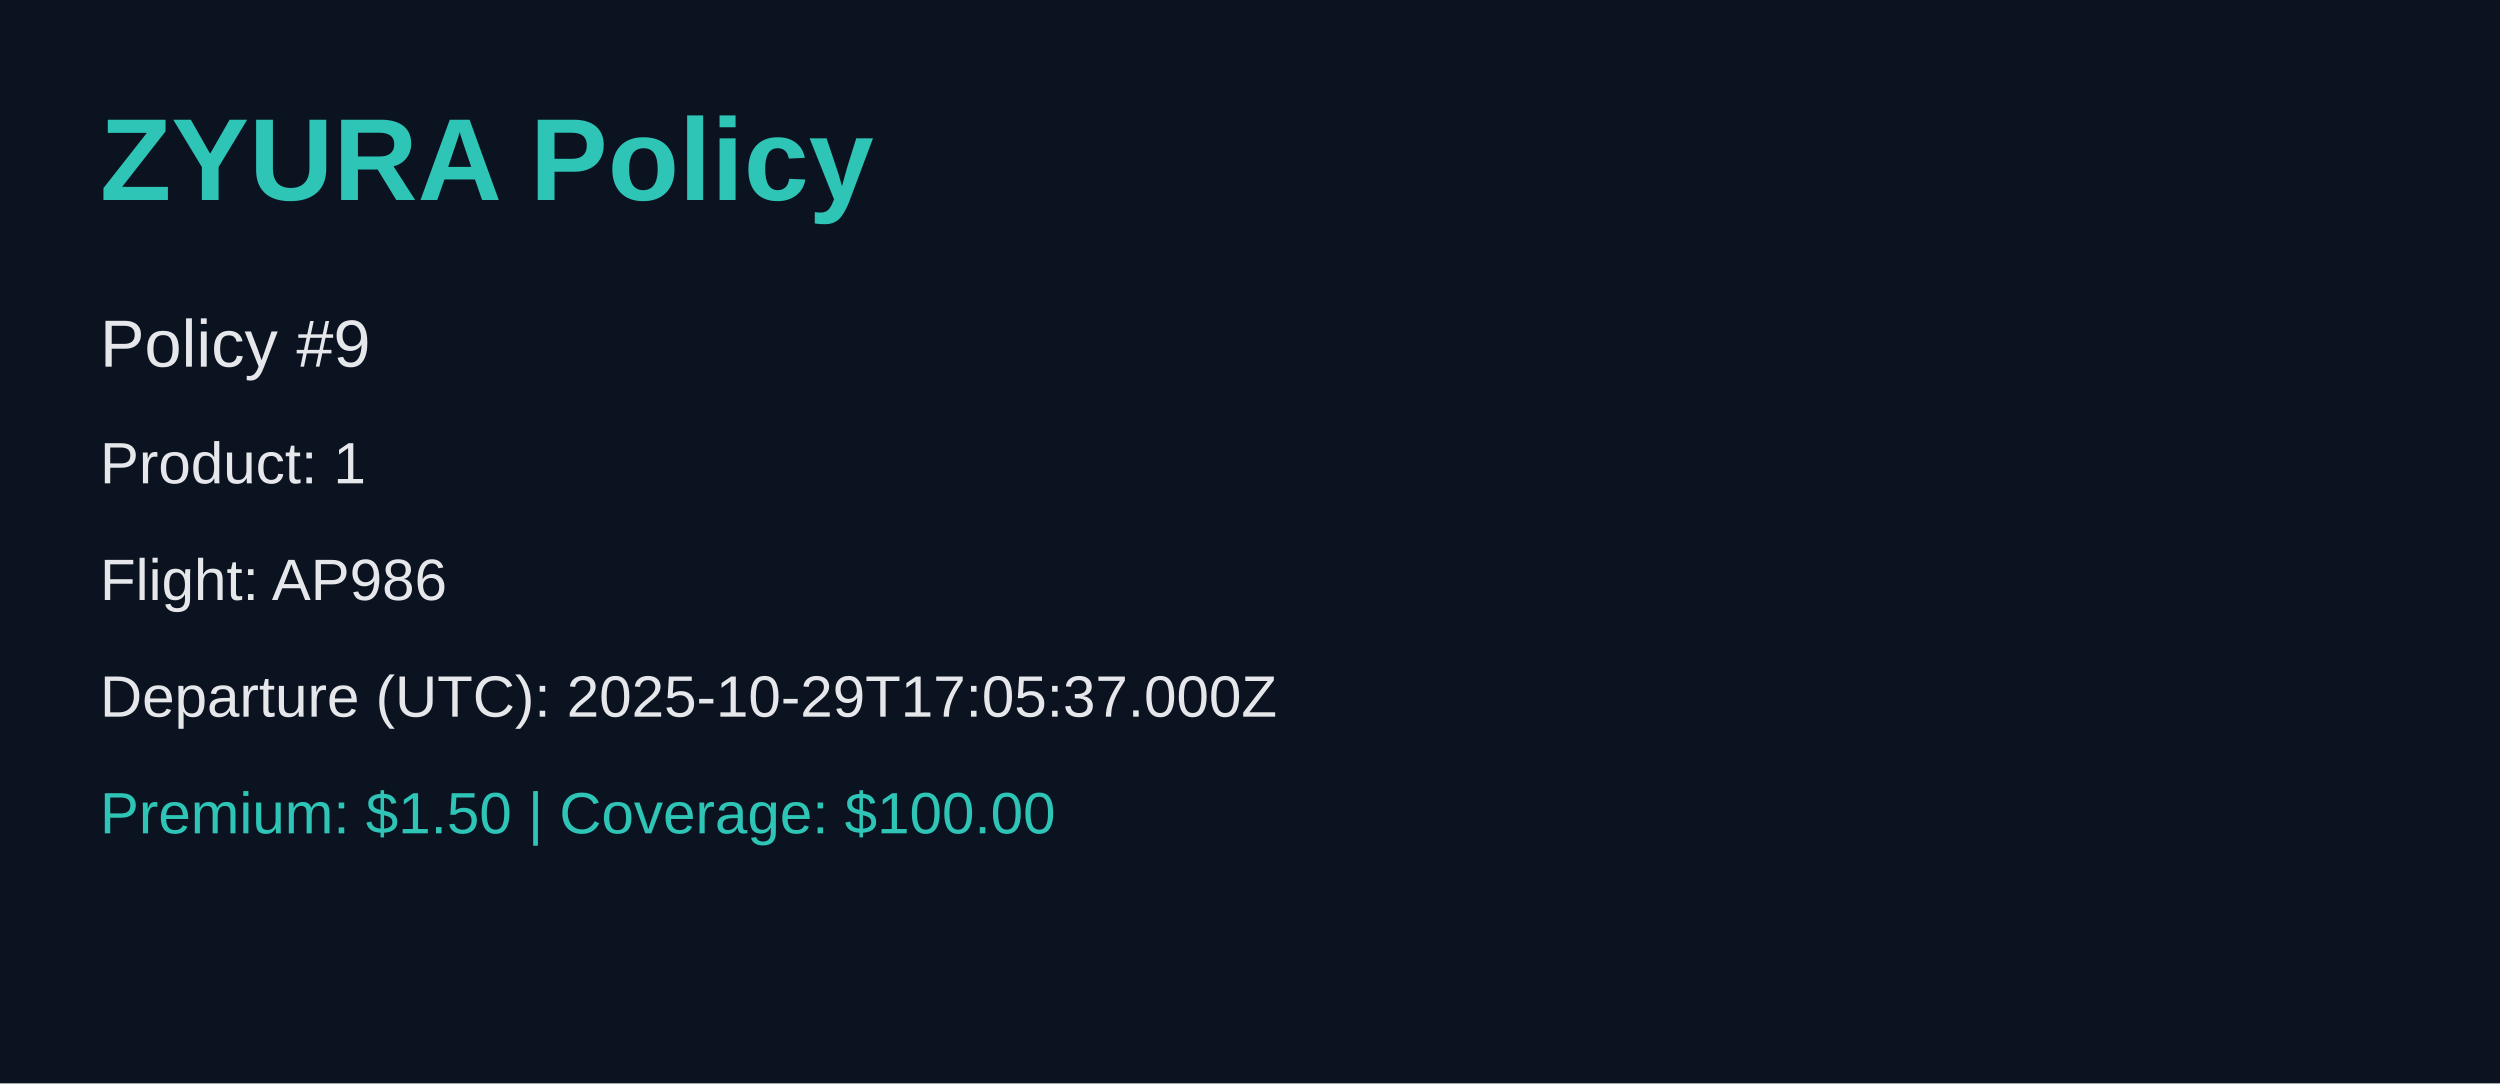
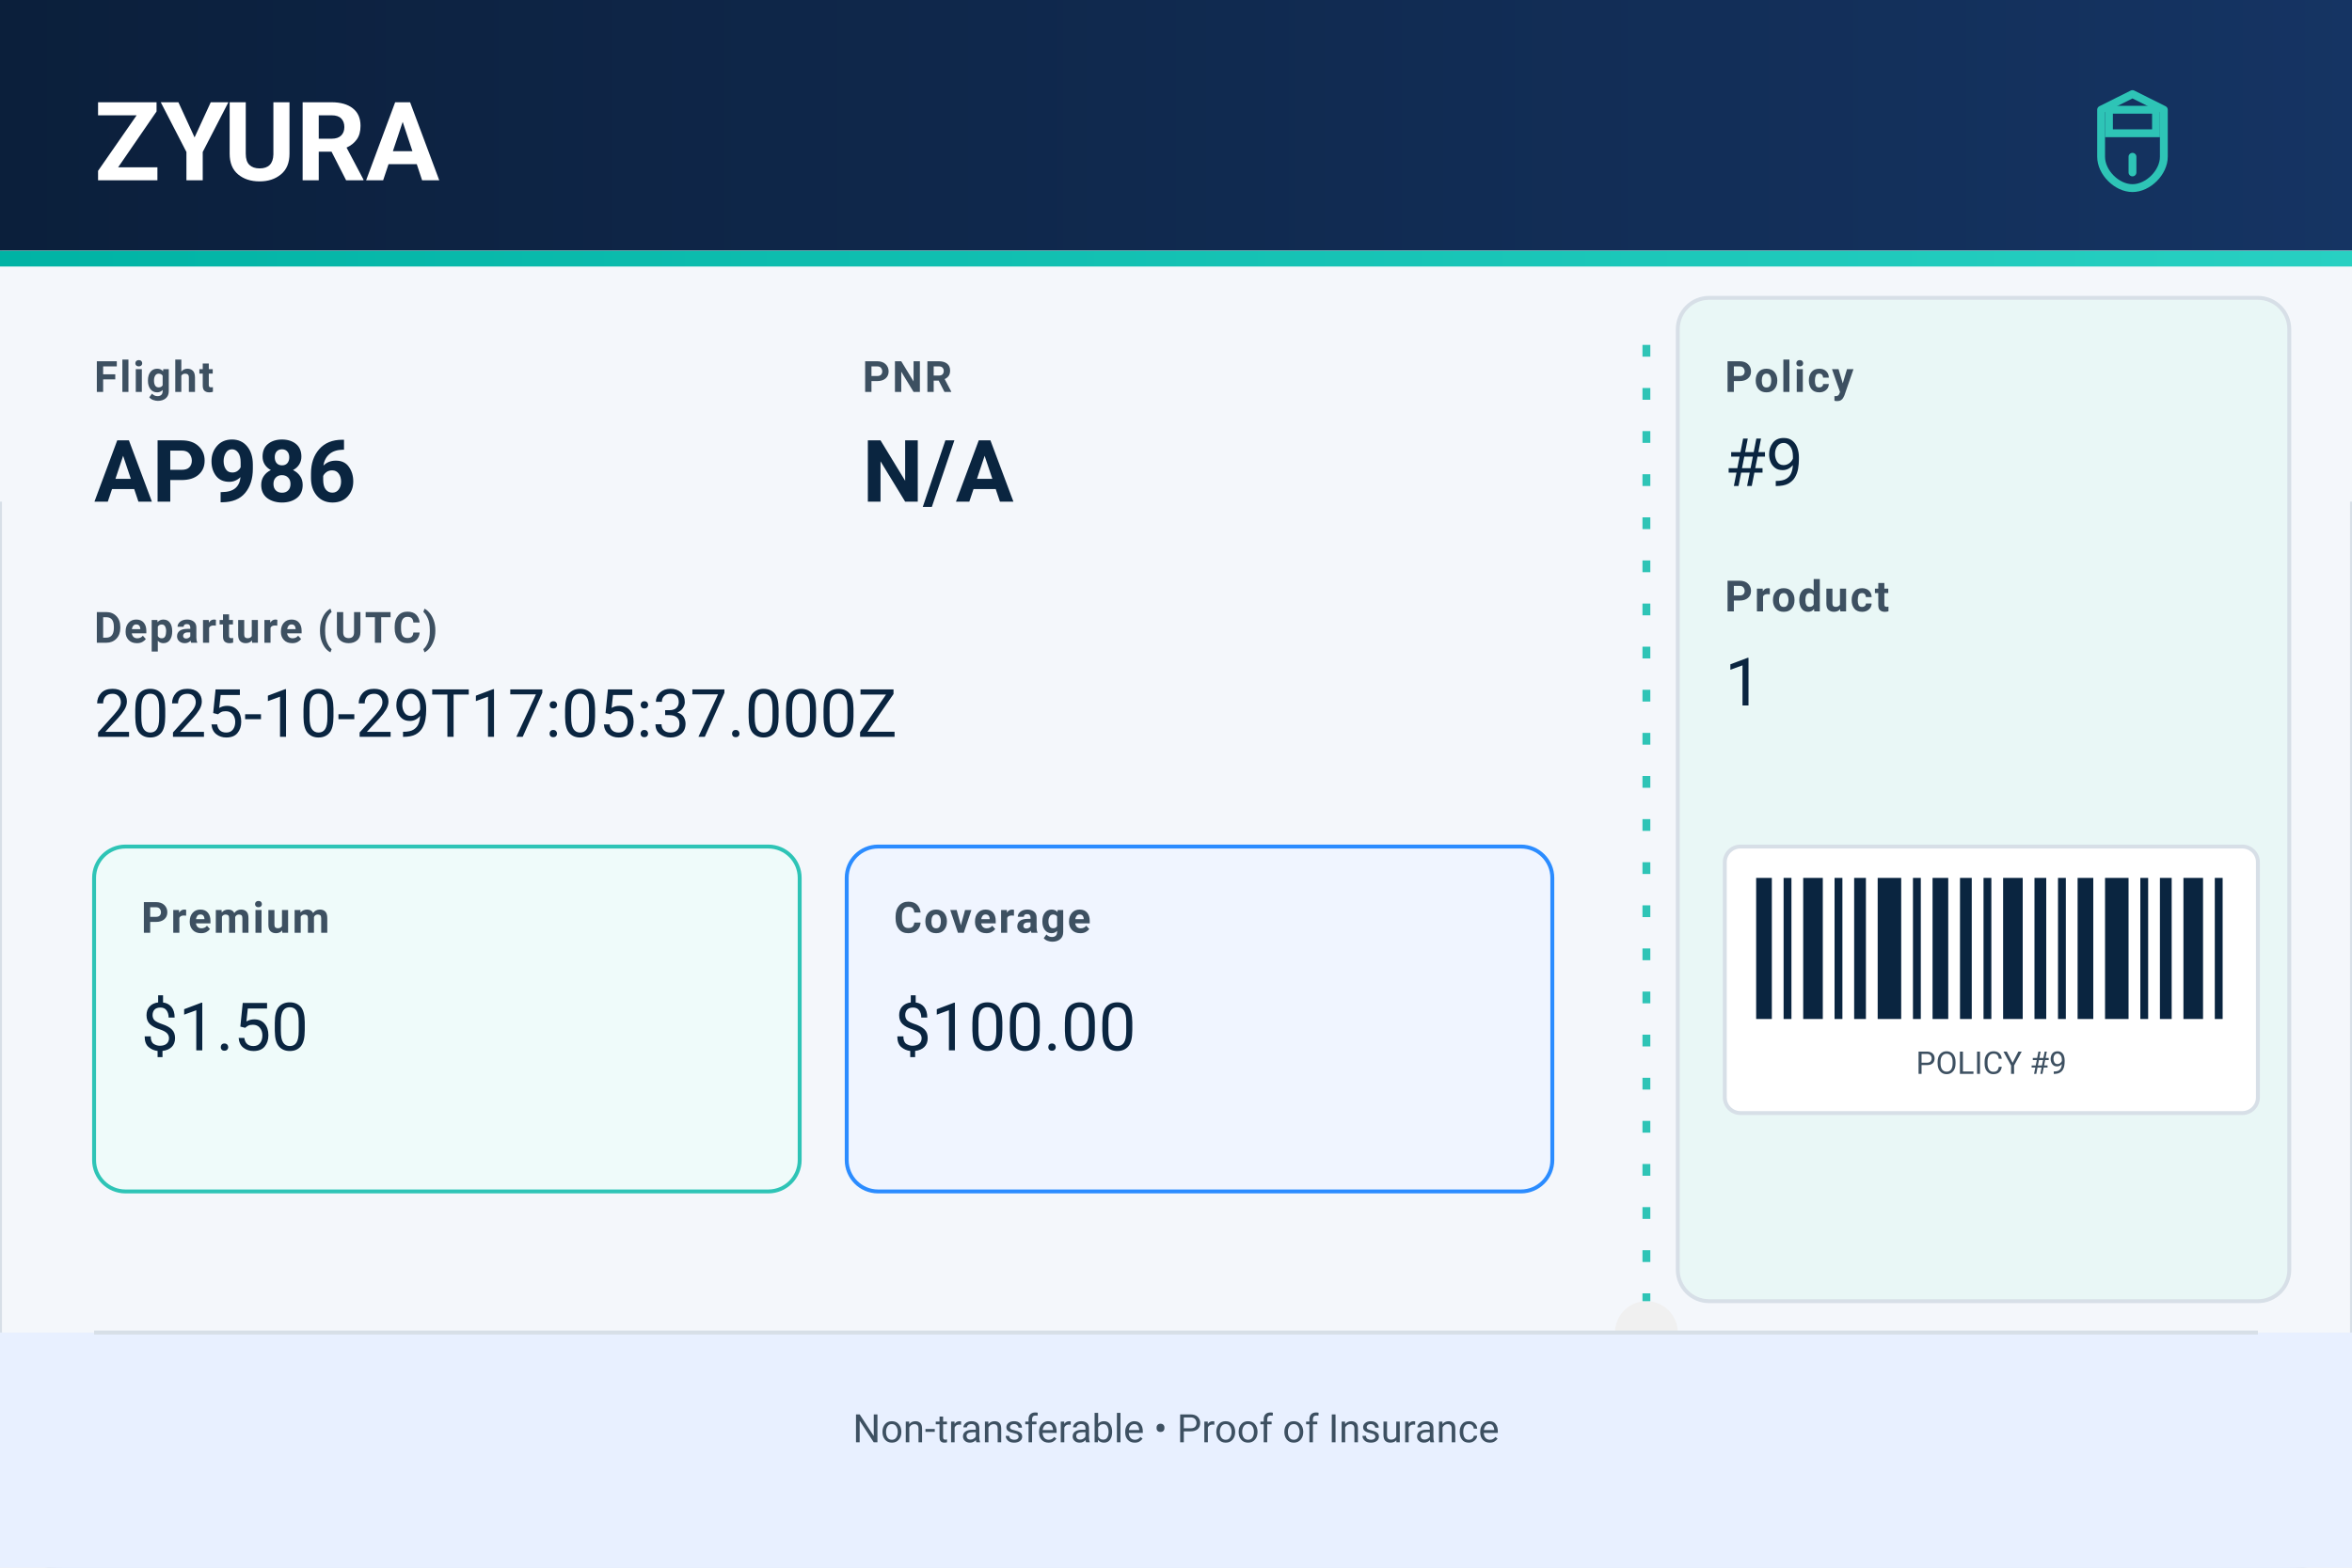
- <svg xmlns="http://www.w3.org/2000/svg" width="600" height="260" viewBox="0 0 600 260">
-   <rect width="600" height="260" fill="#0b1220" />
-   <text x="24" y="48" fill="#2EC4B6" font-size="28" font-family="Segoe UI, Arial, sans-serif" font-weight="bold">ZYURA Policy</text>
-   <text x="24" y="88" fill="#E6E7EB" font-size="16" font-family="Segoe UI, Arial, sans-serif">Policy #9</text>
-   <text x="24" y="116" fill="#E6E7EB" font-size="14" font-family="Segoe UI, Arial, sans-serif">Product: 1</text>
-   <text x="24" y="144" fill="#E6E7EB" font-size="14" font-family="Segoe UI, Arial, sans-serif">Flight: AP986</text>
-   <text x="24" y="172" fill="#E6E7EB" font-size="14" font-family="Segoe UI, Arial, sans-serif">Departure (UTC): 2025-10-29T17:05:37.000Z</text>
-   <text x="24" y="200" fill="#2EC4B6" font-size="14" font-family="Segoe UI, Arial, sans-serif">Premium: $1.50 | Coverage: $100.00</text>
+ <svg xmlns="http://www.w3.org/2000/svg" width="600" height="400" viewBox="0 0 600 400" role="img" aria-label="ZYURA airline-style boarding pass for insurance NFT. Flight AP986, departure 2025-10-29T17:05:37.000Z. Policy #9, Product 1. Premium $1.50, Coverage $100.00. Non-transferable proof of insurance.">
+   <defs>
+     <style>
+       .brand { font-family: 'Segoe UI', Roboto, Helvetica, Arial, sans-serif; font-size: 28px; font-weight: bold; fill: #ffffff; }
+       .label { font-family: 'Segoe UI', Roboto, Helvetica, Arial, sans-serif; font-size: 11px; font-weight: bold; fill: #3D5061; text-transform: uppercase; letter-spacing: 0.5px; }
+       .value { font-family: 'Segoe UI', Roboto, Helvetica, Arial, sans-serif; font-size: 17px; font-weight: normal; fill: #0A2540; }
+       .value-large { font-family: 'Segoe UI', Roboto, Helvetica, Arial, sans-serif; font-size: 22px; font-weight: bold; fill: #0A2540; }
+       .footer-text { font-family: 'Segoe UI', Roboto, Helvetica, Arial, sans-serif; font-size: 10px; fill: #3D5061; }
+       .barcode-label { font-family: 'Segoe UI', Roboto, Helvetica, Arial, sans-serif; font-size: 8px; fill: #3D5061; }
+     </style>
+     <linearGradient id="headerGrad" x1="0%" y1="0%" x2="100%" y2="0%">
+       <stop offset="0%" style="stop-color:#0B1F3B;stop-opacity:1" />
+       <stop offset="100%" style="stop-color:#153463;stop-opacity:1" />
+     </linearGradient>
+     <linearGradient id="accentGrad" x1="0%" y1="0%" x2="100%" y2="0%">
+       <stop offset="0%" style="stop-color:#00B3A4;stop-opacity:1" />
+       <stop offset="100%" style="stop-color:#28D0C2;stop-opacity:1" />
+     </linearGradient>
+     <mask id="perforationMask">
+       <rect x="0" y="0" width="600" height="400" fill="white" />
+       <circle cx="420" cy="80" r="8" fill="black" />
+       <circle cx="420" cy="340" r="8" fill="black" />
+     </mask>
+   </defs>
+   <g mask="url(#perforationMask)">
+     <rect x="0" y="0" width="600" height="400" fill="#F4F7FB" rx="16" />
+     <rect x="0" y="0" width="600" height="400" fill="none" stroke="#D7DFE7" stroke-width="1" rx="16" />
+   </g>
+   <g id="header">
+     <rect x="0" y="0" width="600" height="64" fill="url(#headerGrad)" rx="0" ry="0" />
+     <rect x="0" y="64" width="600" height="64" fill="#F4F7FB" />
+     <rect x="0" y="64" width="600" height="4" fill="url(#accentGrad)" />
+     <text x="24" y="46" class="brand">ZYURA</text>
+     <g transform="translate(552, 28)">
+       <path d="M 0 0 L 0 12 C 0 16 -4 20 -8 20 C -12 20 -16 16 -16 12 L -16 0 L -8 -4 Z" fill="none" stroke="#2EC4B6" stroke-width="2" stroke-linejoin="round" />
+       <line x1="-8" y1="12" x2="-8" y2="16" stroke="#2EC4B6" stroke-width="2" stroke-linecap="round" />
+       <rect x="-14" y="0" width="12" height="6" fill="none" stroke="#2EC4B6" stroke-width="2" />
+     </g>
+   </g>
+   <g id="perforation">
+     <line x1="420" y1="88" x2="420" y2="332" stroke="#2EC4B6" stroke-width="2" stroke-dasharray="3,8" />
+   </g>
+   <rect x="428" y="76" width="156" height="256" fill="#E9F7F6" stroke="#D7DFE7" stroke-width="1" rx="8" />
+   <g id="main">
+     <text x="24" y="100" class="label">Flight</text>
+     <text x="24" y="128" class="value-large">AP986</text>
+     <text x="220" y="100" class="label">PNR</text>
+     <text x="220" y="128" class="value-large">N/A</text>
+     <text x="24" y="164" class="label">Departure (UTC)</text>
+     <text x="24" y="188" class="value">2025-10-29T17:05:37.000Z</text>
+     <rect x="24" y="216" width="180" height="88" fill="#EFFBFA" stroke="#2EC4B6" stroke-width="1" rx="8" />
+     <text x="36" y="238" class="label">Premium</text>
+     <text x="36" y="268" class="value" font-weight="bold">$1.50</text>
+     <rect x="216" y="216" width="180" height="88" fill="#F0F5FF" stroke="#2B8CFF" stroke-width="1" rx="8" />
+     <text x="228" y="238" class="label">Coverage</text>
+     <text x="228" y="268" class="value" font-weight="bold">$100.00</text>
+   </g>
+   <g id="stub">
+     <text x="440" y="100" class="label">Policy</text>
+     <text x="440" y="124" class="value">#9</text>
+     <text x="440" y="156" class="label">Product</text>
+     <text x="440" y="180" class="value">1</text>
+     <g id="barcode">
+       <rect x="440" y="216" width="136" height="68" fill="#ffffff" stroke="#D7DFE7" stroke-width="1" rx="4" />
+       <rect x="448" y="224" width="4" height="36" fill="#0A2540" />
+       <rect x="455" y="224" width="2" height="36" fill="#0A2540" />
+       <rect x="460" y="224" width="5" height="36" fill="#0A2540" />
+       <rect x="468" y="224" width="2" height="36" fill="#0A2540" />
+       <rect x="473" y="224" width="3" height="36" fill="#0A2540" />
+       <rect x="479" y="224" width="6" height="36" fill="#0A2540" />
+       <rect x="488" y="224" width="2" height="36" fill="#0A2540" />
+       <rect x="493" y="224" width="4" height="36" fill="#0A2540" />
+       <rect x="500" y="224" width="3" height="36" fill="#0A2540" />
+       <rect x="506" y="224" width="2" height="36" fill="#0A2540" />
+       <rect x="511" y="224" width="5" height="36" fill="#0A2540" />
+       <rect x="519" y="224" width="3" height="36" fill="#0A2540" />
+       <rect x="525" y="224" width="2" height="36" fill="#0A2540" />
+       <rect x="530" y="224" width="4" height="36" fill="#0A2540" />
+       <rect x="537" y="224" width="6" height="36" fill="#0A2540" />
+       <rect x="546" y="224" width="2" height="36" fill="#0A2540" />
+       <rect x="551" y="224" width="3" height="36" fill="#0A2540" />
+       <rect x="557" y="224" width="5" height="36" fill="#0A2540" />
+       <rect x="565" y="224" width="2" height="36" fill="#0A2540" />
+       <text x="508" y="274" class="barcode-label" text-anchor="middle">POLICY #9</text>
+     </g>
+   </g>
+   <g id="footer">
+     <rect x="0" y="340" width="600" height="60" fill="#E8F0FF" rx="0" ry="0" />
+     <rect x="0" y="384" width="600" height="16" fill="#E8F0FF" rx="16" ry="16" />
+     <line x1="24" y1="340" x2="576" y2="340" stroke="#D7DFE7" stroke-width="1" />
+     <text x="300" y="368" class="footer-text" text-anchor="middle">Non-transferable • Proof of Insurance</text>
+   </g>
</svg>
